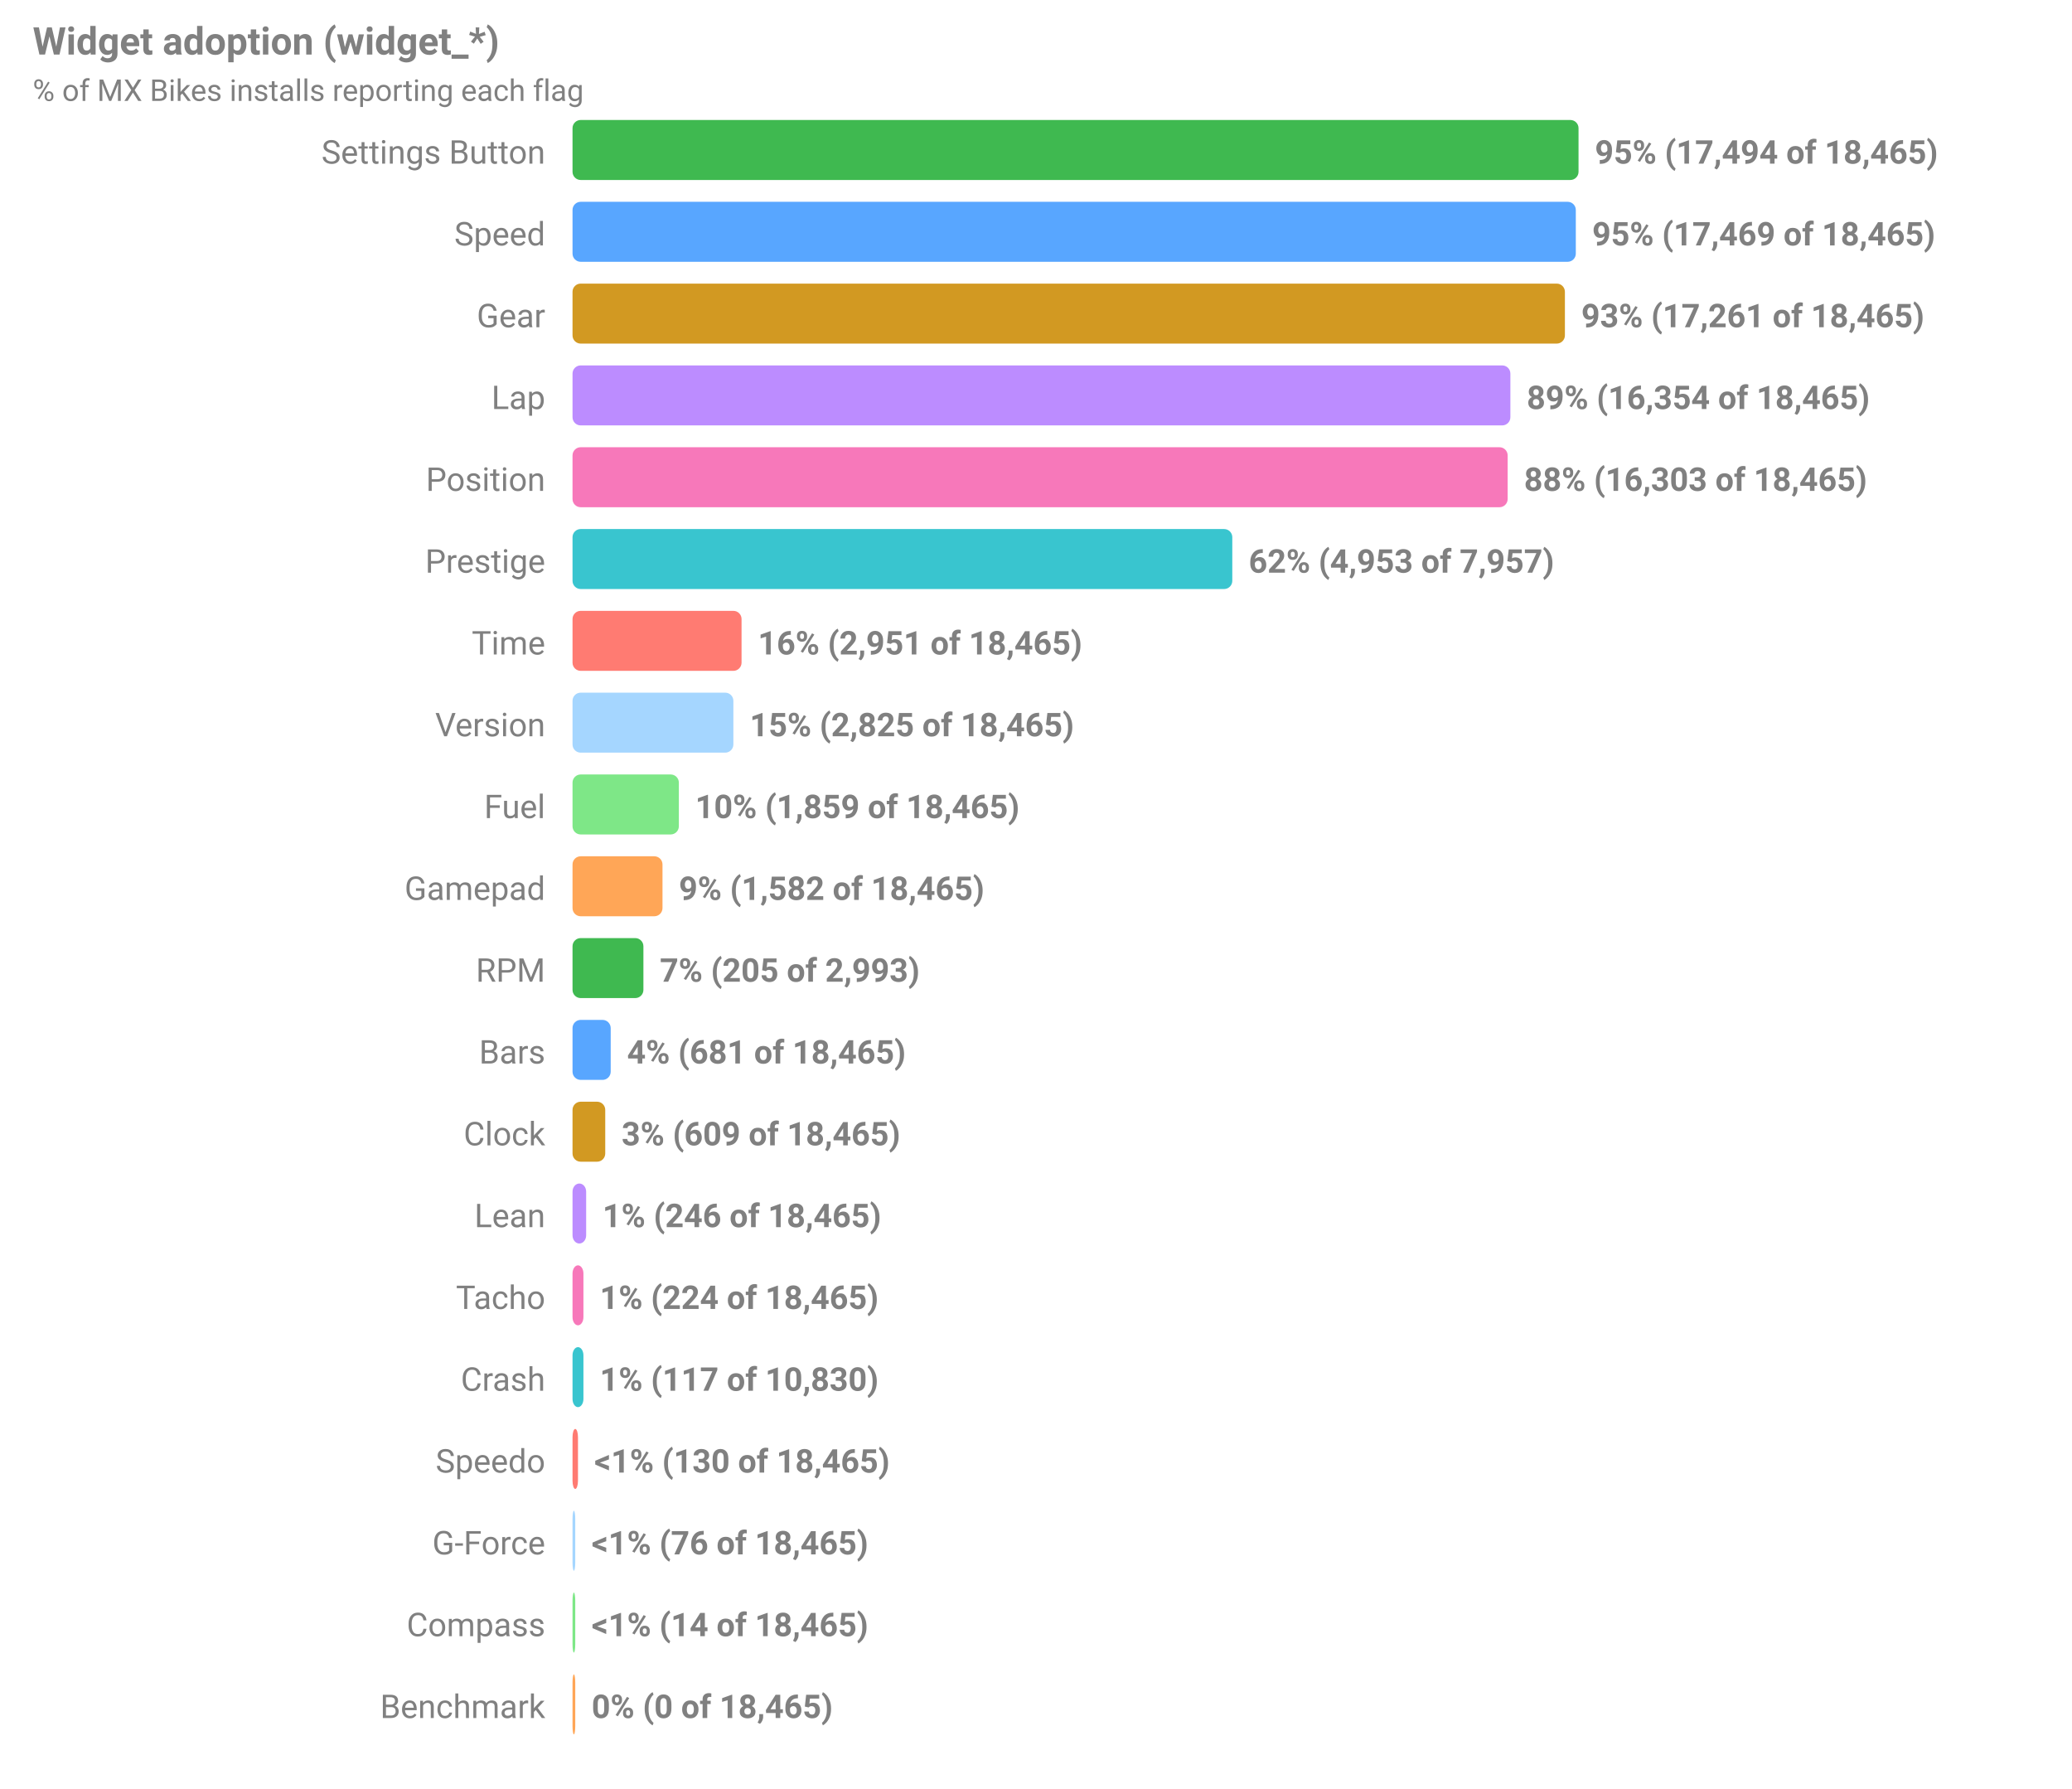
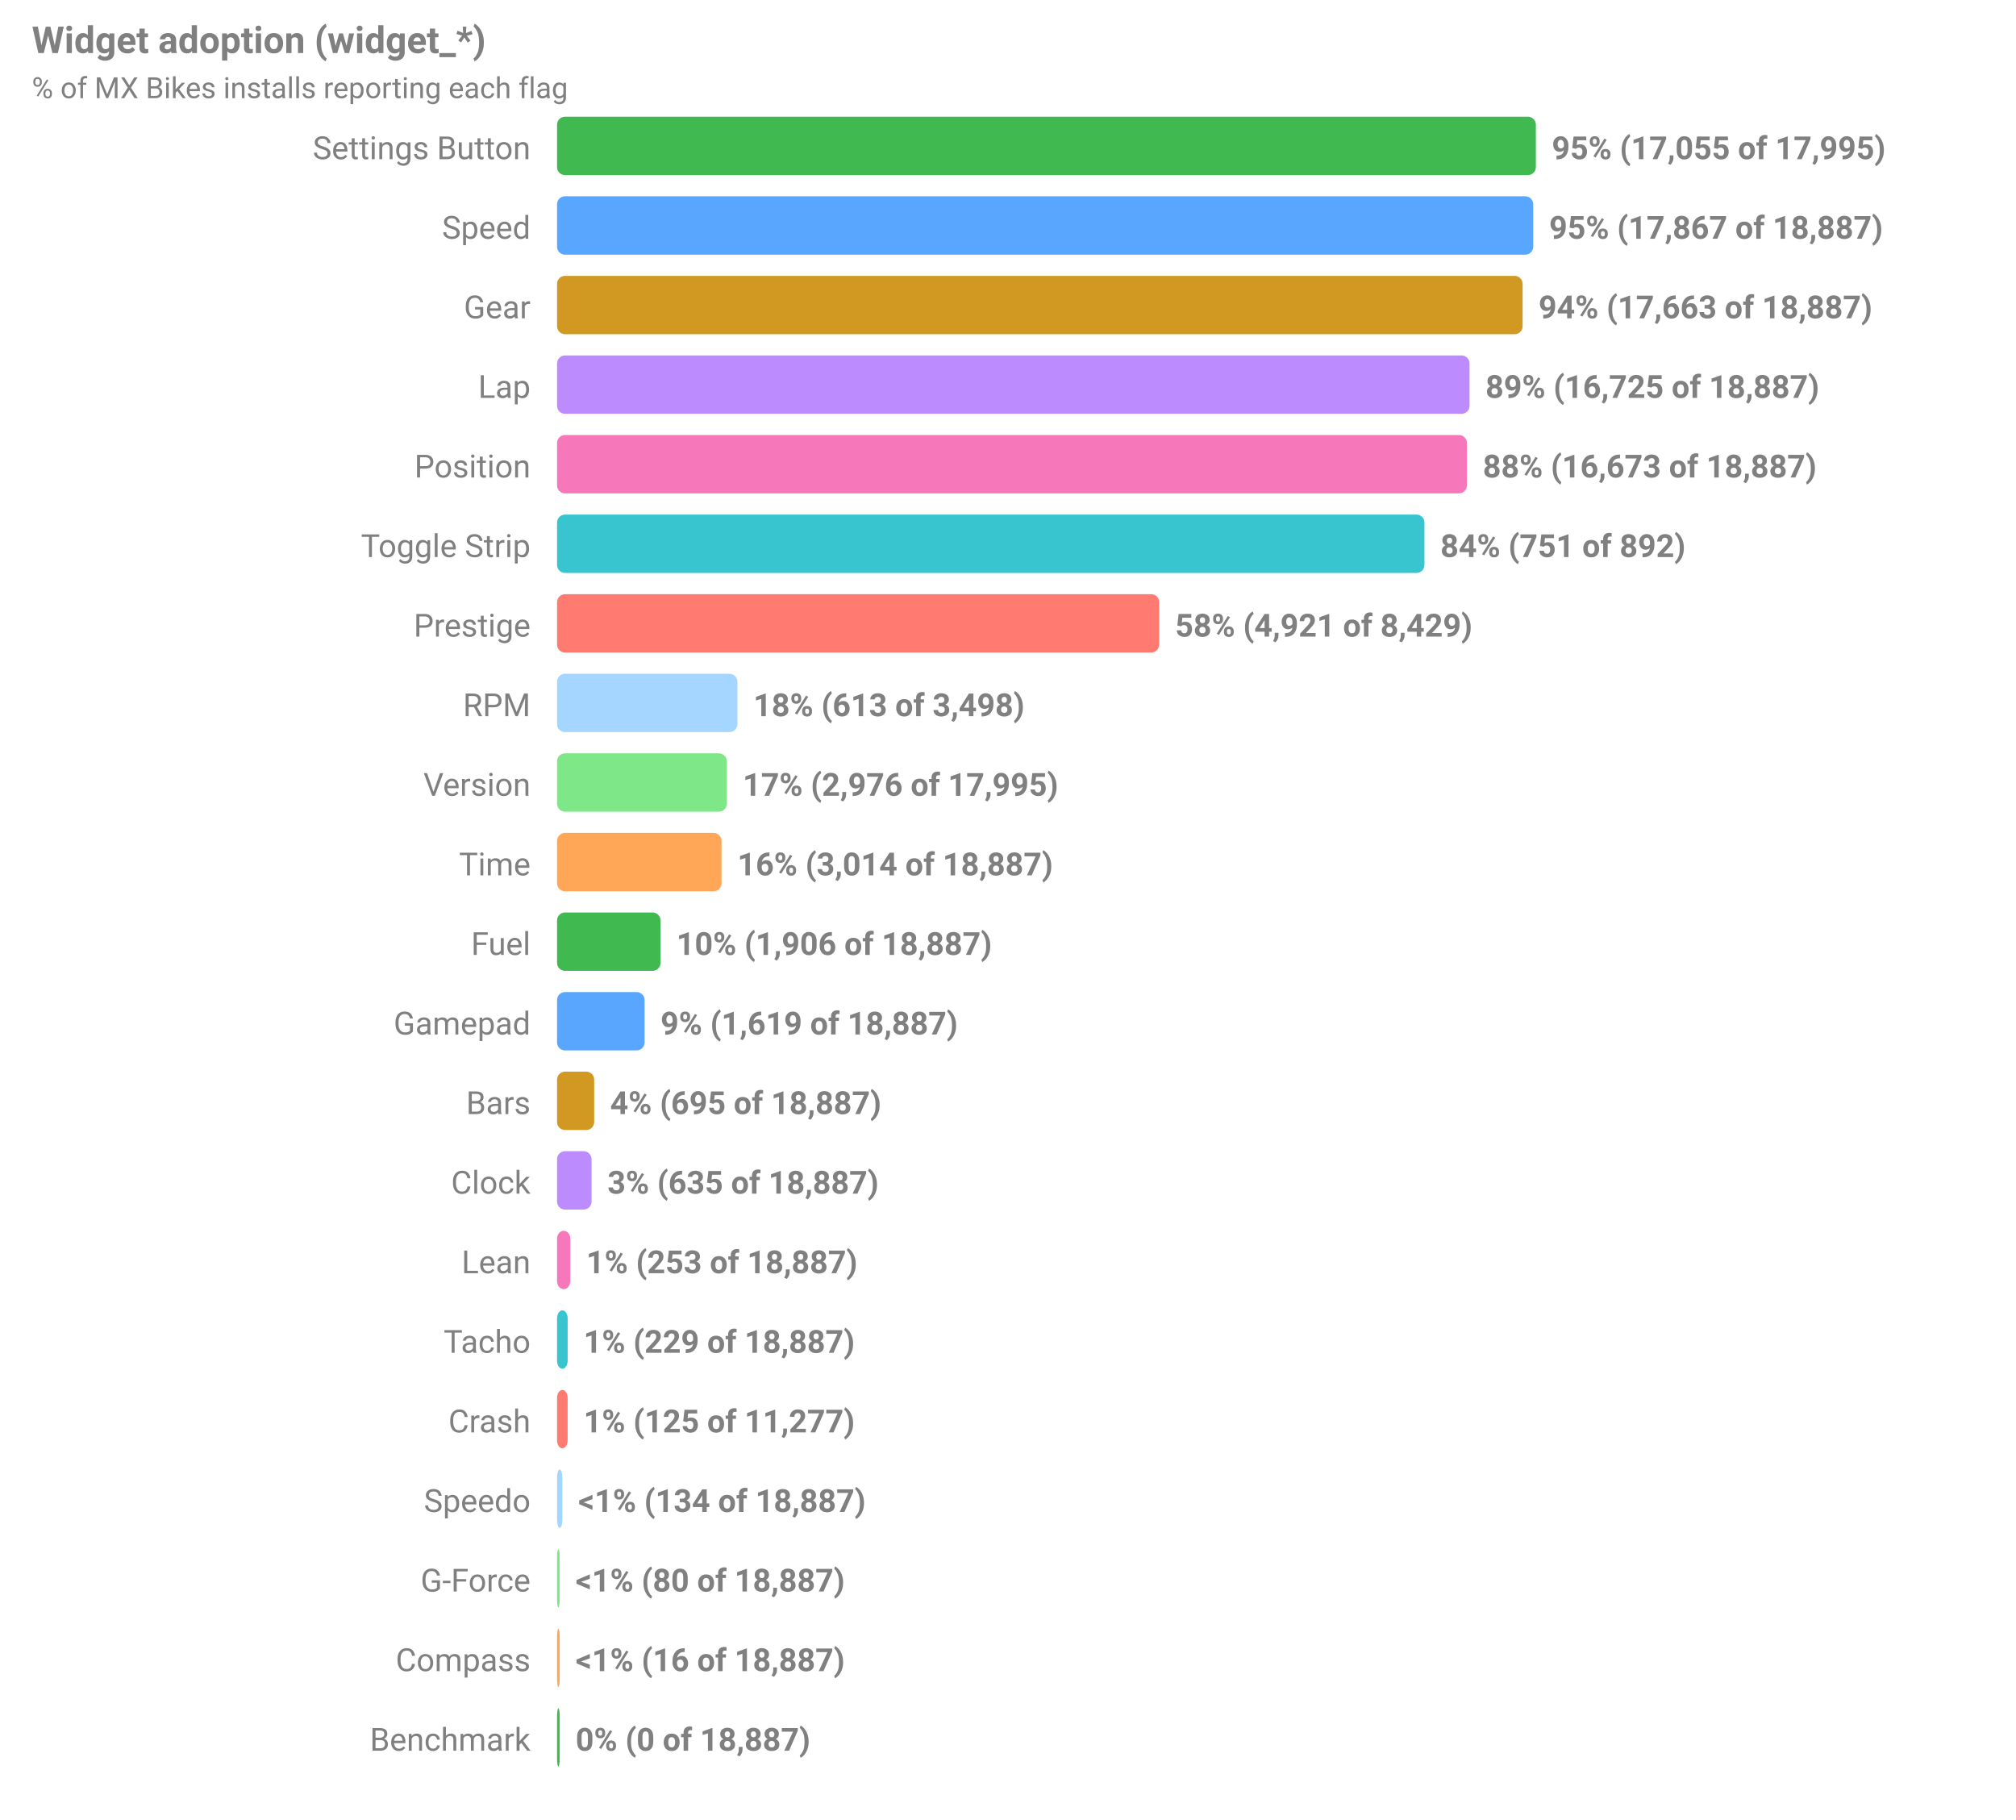
- <svg xmlns="http://www.w3.org/2000/svg" width="760" height="656" viewBox="0 0 760 656" role="img" aria-label="Widget adoption (widget_*)">
+ <svg xmlns="http://www.w3.org/2000/svg" width="760" height="686" viewBox="0 0 760 686" role="img" aria-label="Widget adoption (widget_*)">
  <style>
  text{font-family:-apple-system,BlinkMacSystemFont,'Segoe UI',Roboto,Helvetica,Arial,sans-serif}
  .grid{stroke:#808080;stroke-opacity:.3;stroke-width:1}
  .axis{stroke:#808080;stroke-width:1}
  .lbl{fill:#808080;font-size:12px}
  .val{fill:#808080;font-size:12px;font-weight:600}
  .title{fill:#808080;font-size:14px;font-weight:700}
  .sub{fill:#808080;font-size:11px}
  .gap{fill:#808080;opacity:.12}
  .gaplbl{fill:#808080;font-size:10px;opacity:.85}
  .ico{fill:#808080}
  .t1{fill:#e3b341}
  .t2{fill:#d29922}
  .t3{fill:#b7860b}
  .t4{fill:#946f0f}
</style>
  <text x="12" y="20" class="title">Widget adoption (widget_*)</text>
  <text x="12" y="37" class="sub">% of MX Bikes installs reporting each flag</text>
  <text x="200" y="60" class="lbl" text-anchor="end">Settings Button</text>
-   <rect x="210" y="44" width="369" height="22" rx="3" fill="#3fb950" data-tip="Settings Button: 95% (17,494 of 18,465)" />
-   <text x="585" y="60" class="val">95% (17,494 of 18,465)</text>
+   <rect x="210" y="44" width="369" height="22" rx="3" fill="#3fb950" data-tip="Settings Button: 95% (17,055 of 17,995)" />
+   <text x="585" y="60" class="val">95% (17,055 of 17,995)</text>
  <text x="200" y="90" class="lbl" text-anchor="end">Speed</text>
-   <rect x="210" y="74" width="368" height="22" rx="3" fill="#58a6ff" data-tip="Speed: 95% (17,469 of 18,465)" />
-   <text x="584" y="90" class="val">95% (17,469 of 18,465)</text>
+   <rect x="210" y="74" width="368" height="22" rx="3" fill="#58a6ff" data-tip="Speed: 95% (17,867 of 18,887)" />
+   <text x="584" y="90" class="val">95% (17,867 of 18,887)</text>
  <text x="200" y="120" class="lbl" text-anchor="end">Gear</text>
-   <rect x="210" y="104" width="364" height="22" rx="3" fill="#d29922" data-tip="Gear: 93% (17,261 of 18,465)" />
-   <text x="580" y="120" class="val">93% (17,261 of 18,465)</text>
+   <rect x="210" y="104" width="364" height="22" rx="3" fill="#d29922" data-tip="Gear: 94% (17,663 of 18,887)" />
+   <text x="580" y="120" class="val">94% (17,663 of 18,887)</text>
  <text x="200" y="150" class="lbl" text-anchor="end">Lap</text>
-   <rect x="210" y="134" width="344" height="22" rx="3" fill="#bc8cff" data-tip="Lap: 89% (16,354 of 18,465)" />
-   <text x="560" y="150" class="val">89% (16,354 of 18,465)</text>
+   <rect x="210" y="134" width="344" height="22" rx="3" fill="#bc8cff" data-tip="Lap: 89% (16,725 of 18,887)" />
+   <text x="560" y="150" class="val">89% (16,725 of 18,887)</text>
  <text x="200" y="180" class="lbl" text-anchor="end">Position</text>
-   <rect x="210" y="164" width="343" height="22" rx="3" fill="#f778ba" data-tip="Position: 88% (16,303 of 18,465)" />
-   <text x="559" y="180" class="val">88% (16,303 of 18,465)</text>
-   <text x="200" y="210" class="lbl" text-anchor="end">Prestige</text>
-   <rect x="210" y="194" width="242" height="22" rx="3" fill="#39c5cf" data-tip="Prestige: 62% (4,953 of 7,957)" />
-   <text x="458" y="210" class="val">62% (4,953 of 7,957)</text>
-   <text x="200" y="240" class="lbl" text-anchor="end">Time</text>
-   <rect x="210" y="224" width="62" height="22" rx="3" fill="#ff7b72" data-tip="Time: 16% (2,951 of 18,465)" />
-   <text x="278" y="240" class="val">16% (2,951 of 18,465)</text>
-   <text x="200" y="270" class="lbl" text-anchor="end">Version</text>
-   <rect x="210" y="254" width="59" height="22" rx="3" fill="#a5d6ff" data-tip="Version: 15% (2,825 of 18,465)" />
-   <text x="275" y="270" class="val">15% (2,825 of 18,465)</text>
-   <text x="200" y="300" class="lbl" text-anchor="end">Fuel</text>
-   <rect x="210" y="284" width="39" height="22" rx="3" fill="#7ee787" data-tip="Fuel: 10% (1,859 of 18,465)" />
-   <text x="255" y="300" class="val">10% (1,859 of 18,465)</text>
-   <text x="200" y="330" class="lbl" text-anchor="end">Gamepad</text>
-   <rect x="210" y="314" width="33" height="22" rx="3" fill="#ffa657" data-tip="Gamepad: 9% (1,582 of 18,465)" />
-   <text x="249" y="330" class="val">9% (1,582 of 18,465)</text>
-   <text x="200" y="360" class="lbl" text-anchor="end">RPM</text>
-   <rect x="210" y="344" width="26" height="22" rx="3" fill="#3fb950" data-tip="RPM: 7% (205 of 2,993)" />
-   <text x="242" y="360" class="val">7% (205 of 2,993)</text>
-   <text x="200" y="390" class="lbl" text-anchor="end">Bars</text>
-   <rect x="210" y="374" width="14" height="22" rx="3" fill="#58a6ff" data-tip="Bars: 4% (681 of 18,465)" />
-   <text x="230" y="390" class="val">4% (681 of 18,465)</text>
-   <text x="200" y="420" class="lbl" text-anchor="end">Clock</text>
-   <rect x="210" y="404" width="12" height="22" rx="3" fill="#d29922" data-tip="Clock: 3% (609 of 18,465)" />
-   <text x="228" y="420" class="val">3% (609 of 18,465)</text>
-   <text x="200" y="450" class="lbl" text-anchor="end">Lean</text>
-   <rect x="210" y="434" width="5" height="22" rx="3" fill="#bc8cff" data-tip="Lean: 1% (246 of 18,465)" />
-   <text x="221" y="450" class="val">1% (246 of 18,465)</text>
-   <text x="200" y="480" class="lbl" text-anchor="end">Tacho</text>
-   <rect x="210" y="464" width="4" height="22" rx="3" fill="#f778ba" data-tip="Tacho: 1% (224 of 18,465)" />
-   <text x="220" y="480" class="val">1% (224 of 18,465)</text>
-   <text x="200" y="510" class="lbl" text-anchor="end">Crash</text>
-   <rect x="210" y="494" width="4" height="22" rx="3" fill="#39c5cf" data-tip="Crash: 1% (117 of 10,830)" />
-   <text x="220" y="510" class="val">1% (117 of 10,830)</text>
-   <text x="200" y="540" class="lbl" text-anchor="end">Speedo</text>
-   <rect x="210" y="524" width="2" height="22" rx="3" fill="#ff7b72" data-tip="Speedo: &lt;1% (130 of 18,465)" />
-   <text x="218" y="540" class="val">&lt;1% (130 of 18,465)</text>
-   <text x="200" y="570" class="lbl" text-anchor="end">G-Force</text>
-   <rect x="210" y="554" width="1" height="22" rx="3" fill="#a5d6ff" data-tip="G-Force: &lt;1% (76 of 18,465)" />
-   <text x="217" y="570" class="val">&lt;1% (76 of 18,465)</text>
-   <text x="200" y="600" class="lbl" text-anchor="end">Compass</text>
-   <rect x="210" y="584" width="1" height="22" rx="3" fill="#7ee787" data-tip="Compass: &lt;1% (14 of 18,465)" />
-   <text x="217" y="600" class="val">&lt;1% (14 of 18,465)</text>
-   <text x="200" y="630" class="lbl" text-anchor="end">Benchmark</text>
-   <rect x="210" y="614" width="1" height="22" rx="3" fill="#ffa657" data-tip="Benchmark: 0% (0 of 18,465)" />
-   <text x="217" y="630" class="val">0% (0 of 18,465)</text>
+   <rect x="210" y="164" width="343" height="22" rx="3" fill="#f778ba" data-tip="Position: 88% (16,673 of 18,887)" />
+   <text x="559" y="180" class="val">88% (16,673 of 18,887)</text>
+   <text x="200" y="210" class="lbl" text-anchor="end">Toggle Strip</text>
+   <rect x="210" y="194" width="327" height="22" rx="3" fill="#39c5cf" data-tip="Toggle Strip: 84% (751 of 892)" />
+   <text x="543" y="210" class="val">84% (751 of 892)</text>
+   <text x="200" y="240" class="lbl" text-anchor="end">Prestige</text>
+   <rect x="210" y="224" width="227" height="22" rx="3" fill="#ff7b72" data-tip="Prestige: 58% (4,921 of 8,429)" />
+   <text x="443" y="240" class="val">58% (4,921 of 8,429)</text>
+   <text x="200" y="270" class="lbl" text-anchor="end">RPM</text>
+   <rect x="210" y="254" width="68" height="22" rx="3" fill="#a5d6ff" data-tip="RPM: 18% (613 of 3,498)" />
+   <text x="284" y="270" class="val">18% (613 of 3,498)</text>
+   <text x="200" y="300" class="lbl" text-anchor="end">Version</text>
+   <rect x="210" y="284" width="64" height="22" rx="3" fill="#7ee787" data-tip="Version: 17% (2,976 of 17,995)" />
+   <text x="280" y="300" class="val">17% (2,976 of 17,995)</text>
+   <text x="200" y="330" class="lbl" text-anchor="end">Time</text>
+   <rect x="210" y="314" width="62" height="22" rx="3" fill="#ffa657" data-tip="Time: 16% (3,014 of 18,887)" />
+   <text x="278" y="330" class="val">16% (3,014 of 18,887)</text>
+   <text x="200" y="360" class="lbl" text-anchor="end">Fuel</text>
+   <rect x="210" y="344" width="39" height="22" rx="3" fill="#3fb950" data-tip="Fuel: 10% (1,906 of 18,887)" />
+   <text x="255" y="360" class="val">10% (1,906 of 18,887)</text>
+   <text x="200" y="390" class="lbl" text-anchor="end">Gamepad</text>
+   <rect x="210" y="374" width="33" height="22" rx="3" fill="#58a6ff" data-tip="Gamepad: 9% (1,619 of 18,887)" />
+   <text x="249" y="390" class="val">9% (1,619 of 18,887)</text>
+   <text x="200" y="420" class="lbl" text-anchor="end">Bars</text>
+   <rect x="210" y="404" width="14" height="22" rx="3" fill="#d29922" data-tip="Bars: 4% (695 of 18,887)" />
+   <text x="230" y="420" class="val">4% (695 of 18,887)</text>
+   <text x="200" y="450" class="lbl" text-anchor="end">Clock</text>
+   <rect x="210" y="434" width="13" height="22" rx="3" fill="#bc8cff" data-tip="Clock: 3% (635 of 18,887)" />
+   <text x="229" y="450" class="val">3% (635 of 18,887)</text>
+   <text x="200" y="480" class="lbl" text-anchor="end">Lean</text>
+   <rect x="210" y="464" width="5" height="22" rx="3" fill="#f778ba" data-tip="Lean: 1% (253 of 18,887)" />
+   <text x="221" y="480" class="val">1% (253 of 18,887)</text>
+   <text x="200" y="510" class="lbl" text-anchor="end">Tacho</text>
+   <rect x="210" y="494" width="4" height="22" rx="3" fill="#39c5cf" data-tip="Tacho: 1% (229 of 18,887)" />
+   <text x="220" y="510" class="val">1% (229 of 18,887)</text>
+   <text x="200" y="540" class="lbl" text-anchor="end">Crash</text>
+   <rect x="210" y="524" width="4" height="22" rx="3" fill="#ff7b72" data-tip="Crash: 1% (125 of 11,277)" />
+   <text x="220" y="540" class="val">1% (125 of 11,277)</text>
+   <text x="200" y="570" class="lbl" text-anchor="end">Speedo</text>
+   <rect x="210" y="554" width="2" height="22" rx="3" fill="#a5d6ff" data-tip="Speedo: &lt;1% (134 of 18,887)" />
+   <text x="218" y="570" class="val">&lt;1% (134 of 18,887)</text>
+   <text x="200" y="600" class="lbl" text-anchor="end">G-Force</text>
+   <rect x="210" y="584" width="1" height="22" rx="3" fill="#7ee787" data-tip="G-Force: &lt;1% (80 of 18,887)" />
+   <text x="217" y="600" class="val">&lt;1% (80 of 18,887)</text>
+   <text x="200" y="630" class="lbl" text-anchor="end">Compass</text>
+   <rect x="210" y="614" width="1" height="22" rx="3" fill="#ffa657" data-tip="Compass: &lt;1% (16 of 18,887)" />
+   <text x="217" y="630" class="val">&lt;1% (16 of 18,887)</text>
+   <text x="200" y="660" class="lbl" text-anchor="end">Benchmark</text>
+   <rect x="210" y="644" width="1" height="22" rx="3" fill="#3fb950" data-tip="Benchmark: 0% (0 of 18,887)" />
+   <text x="217" y="660" class="val">0% (0 of 18,887)</text>
</svg>
